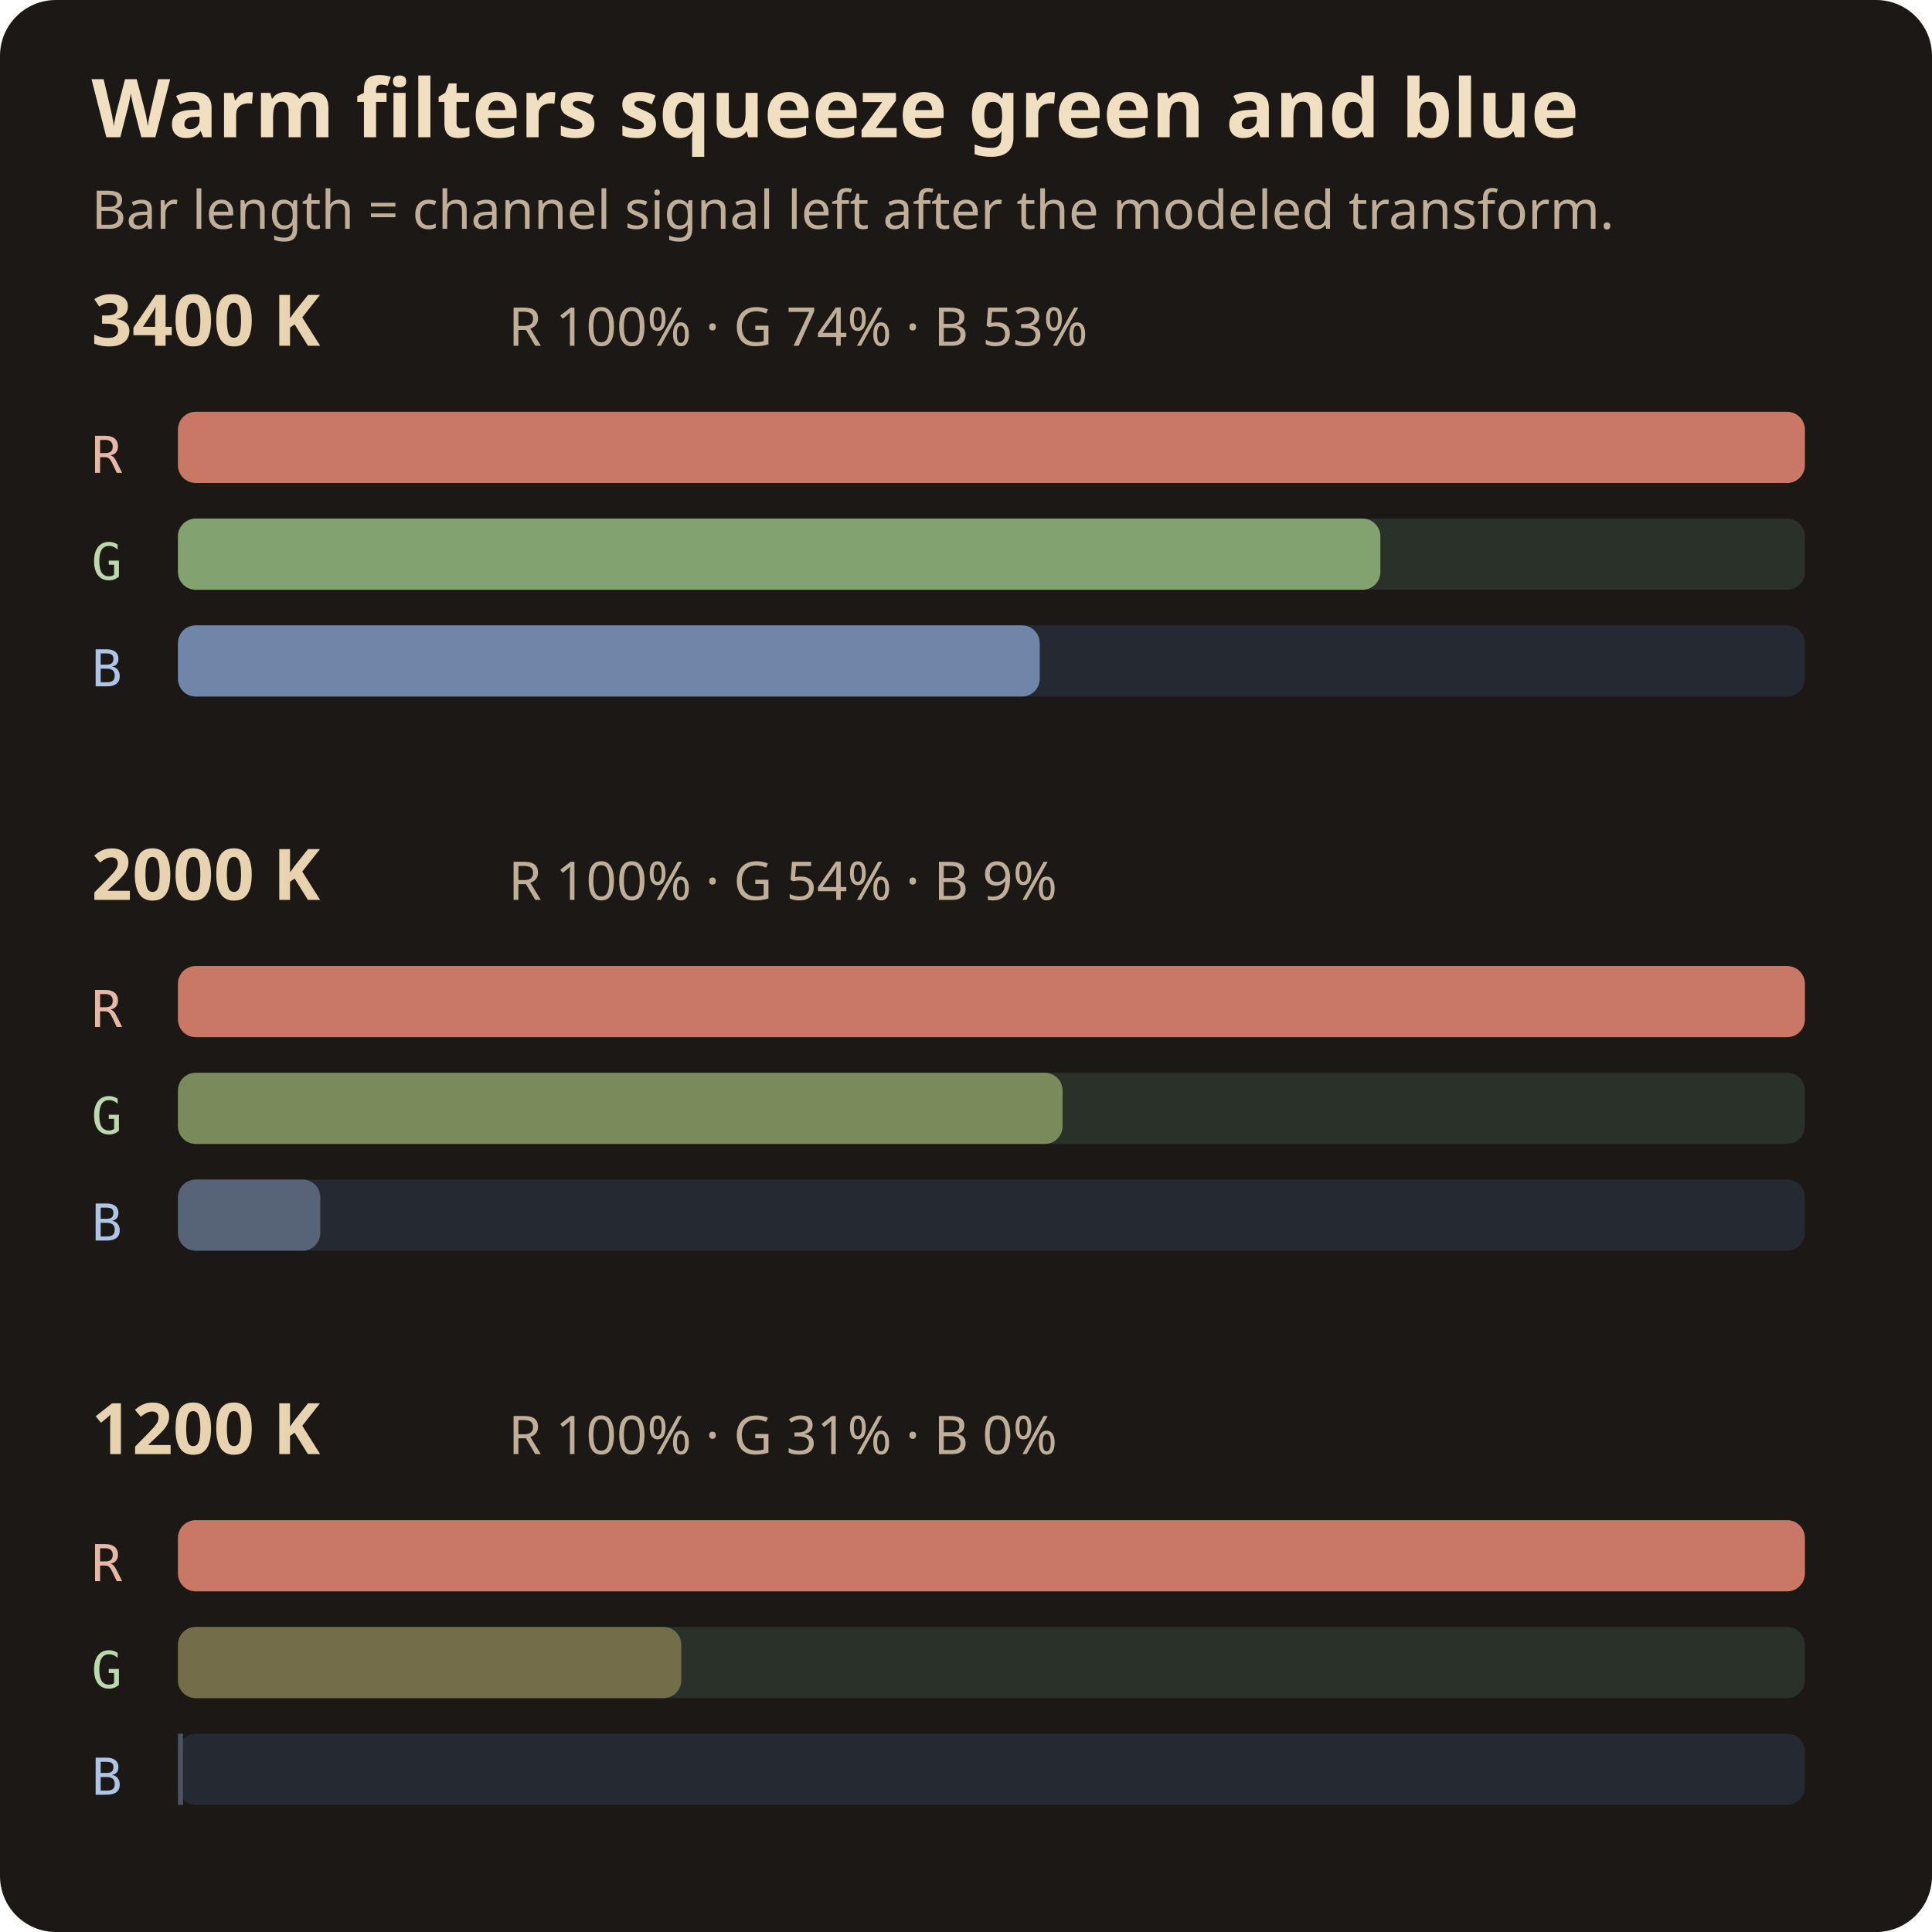
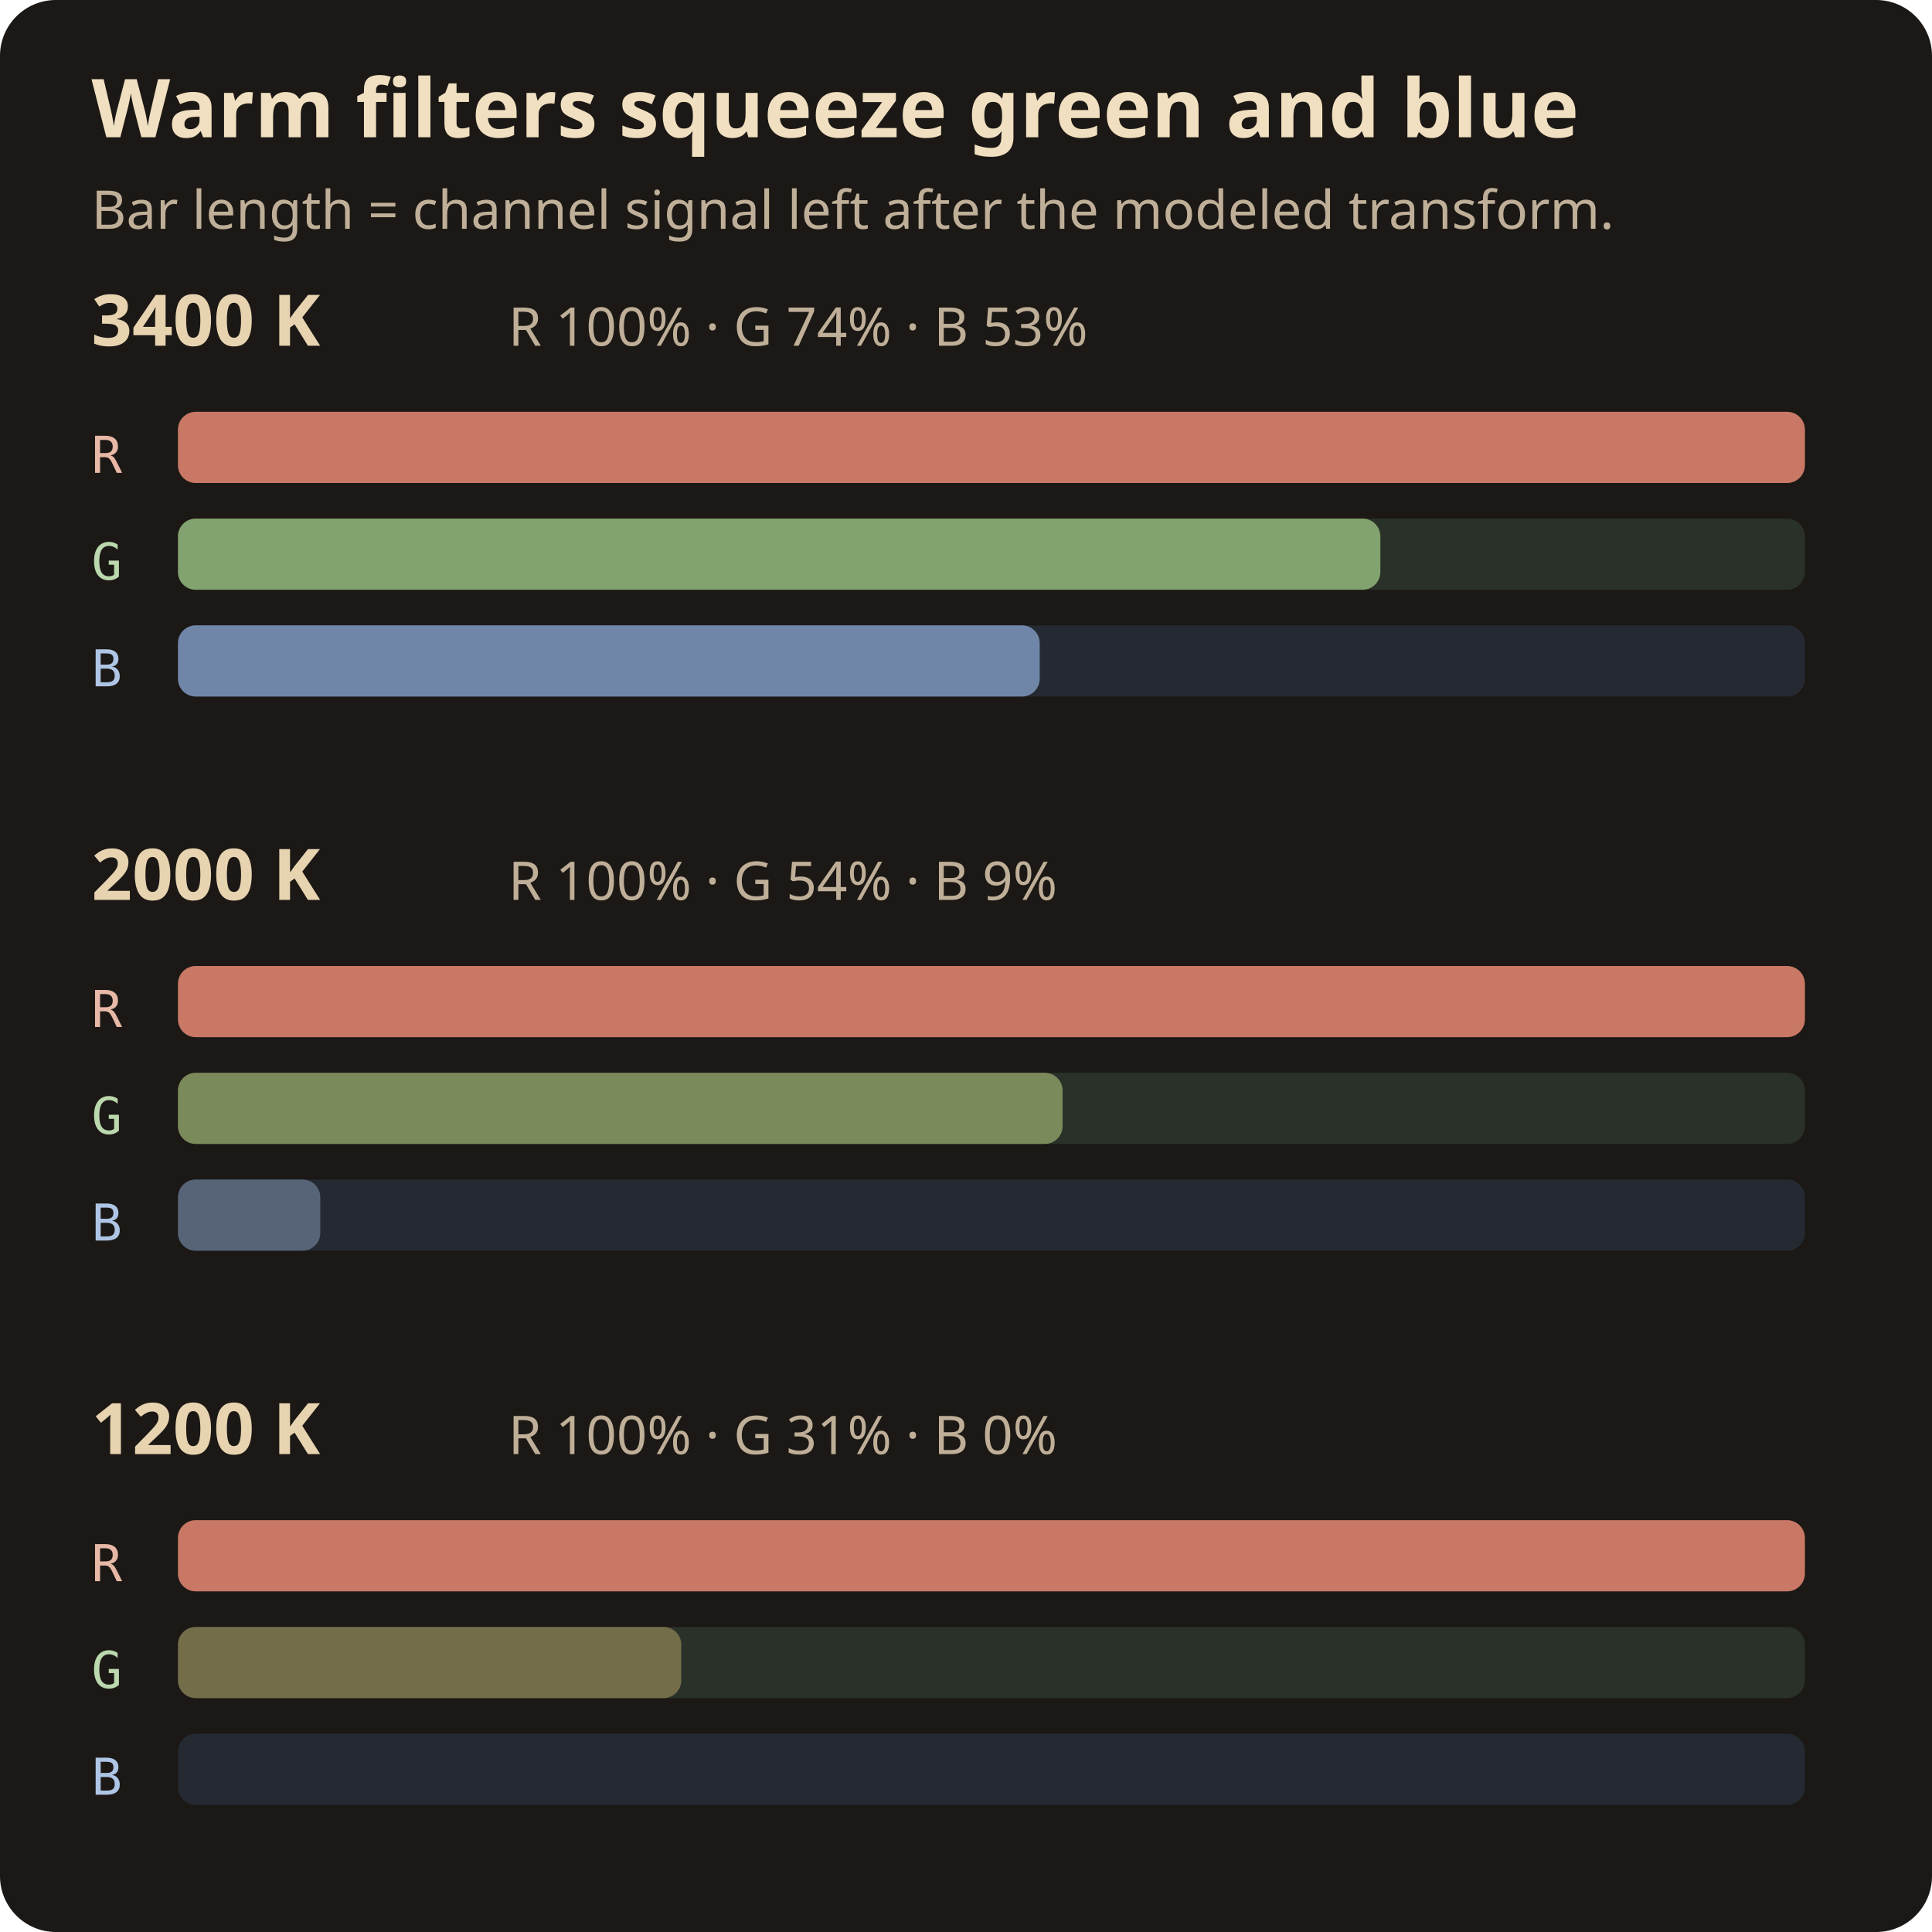
<svg xmlns="http://www.w3.org/2000/svg" width="760" height="760" viewBox="0 0 760 760">
  <rect width="760" height="760" rx="22" fill="#1B1815" />
  <g font-family="system-ui, sans-serif">
    <text x="36" y="54" fill="#F0DFC0" font-size="32" font-weight="700">Warm filters squeeze green and blue</text>
    <text x="36" y="90" fill="#BFAF98" font-size="21">Bar length = channel signal left after the modeled transform.</text>
    <g transform="translate(36 136)">
      <text x="0" y="0" fill="#E7D3B0" font-size="28" font-weight="700">3400 K</text>
      <text x="164" y="0" fill="#BFAF98" font-size="21">R 100% · G 74% · B 53%</text>
      <g transform="translate(0 26)" font-size="20" font-family="ui-monospace, monospace">
        <text x="0" y="24" fill="#E8B8A7">R</text>
        <rect x="34" width="640" height="28" rx="7" fill="#352A26" />
        <rect x="34" width="640" height="28" rx="7" fill="#C87865" />
        <text x="0" y="66" fill="#BBD8AE">G</text>
        <rect x="34" y="42" width="640" height="28" rx="7" fill="#2A3128" />
        <rect x="34" y="42" width="473" height="28" rx="7" fill="#82A36F" />
        <text x="0" y="108" fill="#AFC5E5">B</text>
        <rect x="34" y="84" width="640" height="28" rx="7" fill="#252A32" />
        <rect x="34" y="84" width="339" height="28" rx="7" fill="#6F86A8" />
      </g>
    </g>
    <g transform="translate(36 354)">
      <text x="0" y="0" fill="#E7D3B0" font-size="28" font-weight="700">2000 K</text>
      <text x="164" y="0" fill="#BFAF98" font-size="21">R 100% · G 54% · B 9%</text>
      <g transform="translate(0 26)" font-size="20" font-family="ui-monospace, monospace">
        <text x="0" y="24" fill="#E8B8A7">R</text>
        <rect x="34" width="640" height="28" rx="7" fill="#352A26" />
        <rect x="34" width="640" height="28" rx="7" fill="#C87865" />
        <text x="0" y="66" fill="#BBD8AE">G</text>
        <rect x="34" y="42" width="640" height="28" rx="7" fill="#2A3128" />
        <rect x="34" y="42" width="348" height="28" rx="7" fill="#7B8A5A" />
        <text x="0" y="108" fill="#AFC5E5">B</text>
        <rect x="34" y="84" width="640" height="28" rx="7" fill="#252A32" />
        <rect x="34" y="84" width="56" height="28" rx="7" fill="#576477" />
      </g>
    </g>
    <g transform="translate(36 572)">
      <text x="0" y="0" fill="#E7D3B0" font-size="28" font-weight="700">1200 K</text>
      <text x="164" y="0" fill="#BFAF98" font-size="21">R 100% · G 31% · B 0%</text>
      <g transform="translate(0 26)" font-size="20" font-family="ui-monospace, monospace">
        <text x="0" y="24" fill="#E8B8A7">R</text>
        <rect x="34" width="640" height="28" rx="7" fill="#352A26" />
        <rect x="34" width="640" height="28" rx="7" fill="#C87865" />
        <text x="0" y="66" fill="#BBD8AE">G</text>
        <rect x="34" y="42" width="640" height="28" rx="7" fill="#2A3128" />
        <rect x="34" y="42" width="198" height="28" rx="7" fill="#736D49" />
        <text x="0" y="108" fill="#AFC5E5">B</text>
        <rect x="34" y="84" width="640" height="28" rx="7" fill="#252A32" />
-         <rect x="34" y="84" width="2" height="28" fill="#4B5260" />
+         <rect x="34" y="84" width="0" height="28" fill="#4B5260" />
      </g>
    </g>
  </g>
</svg>
